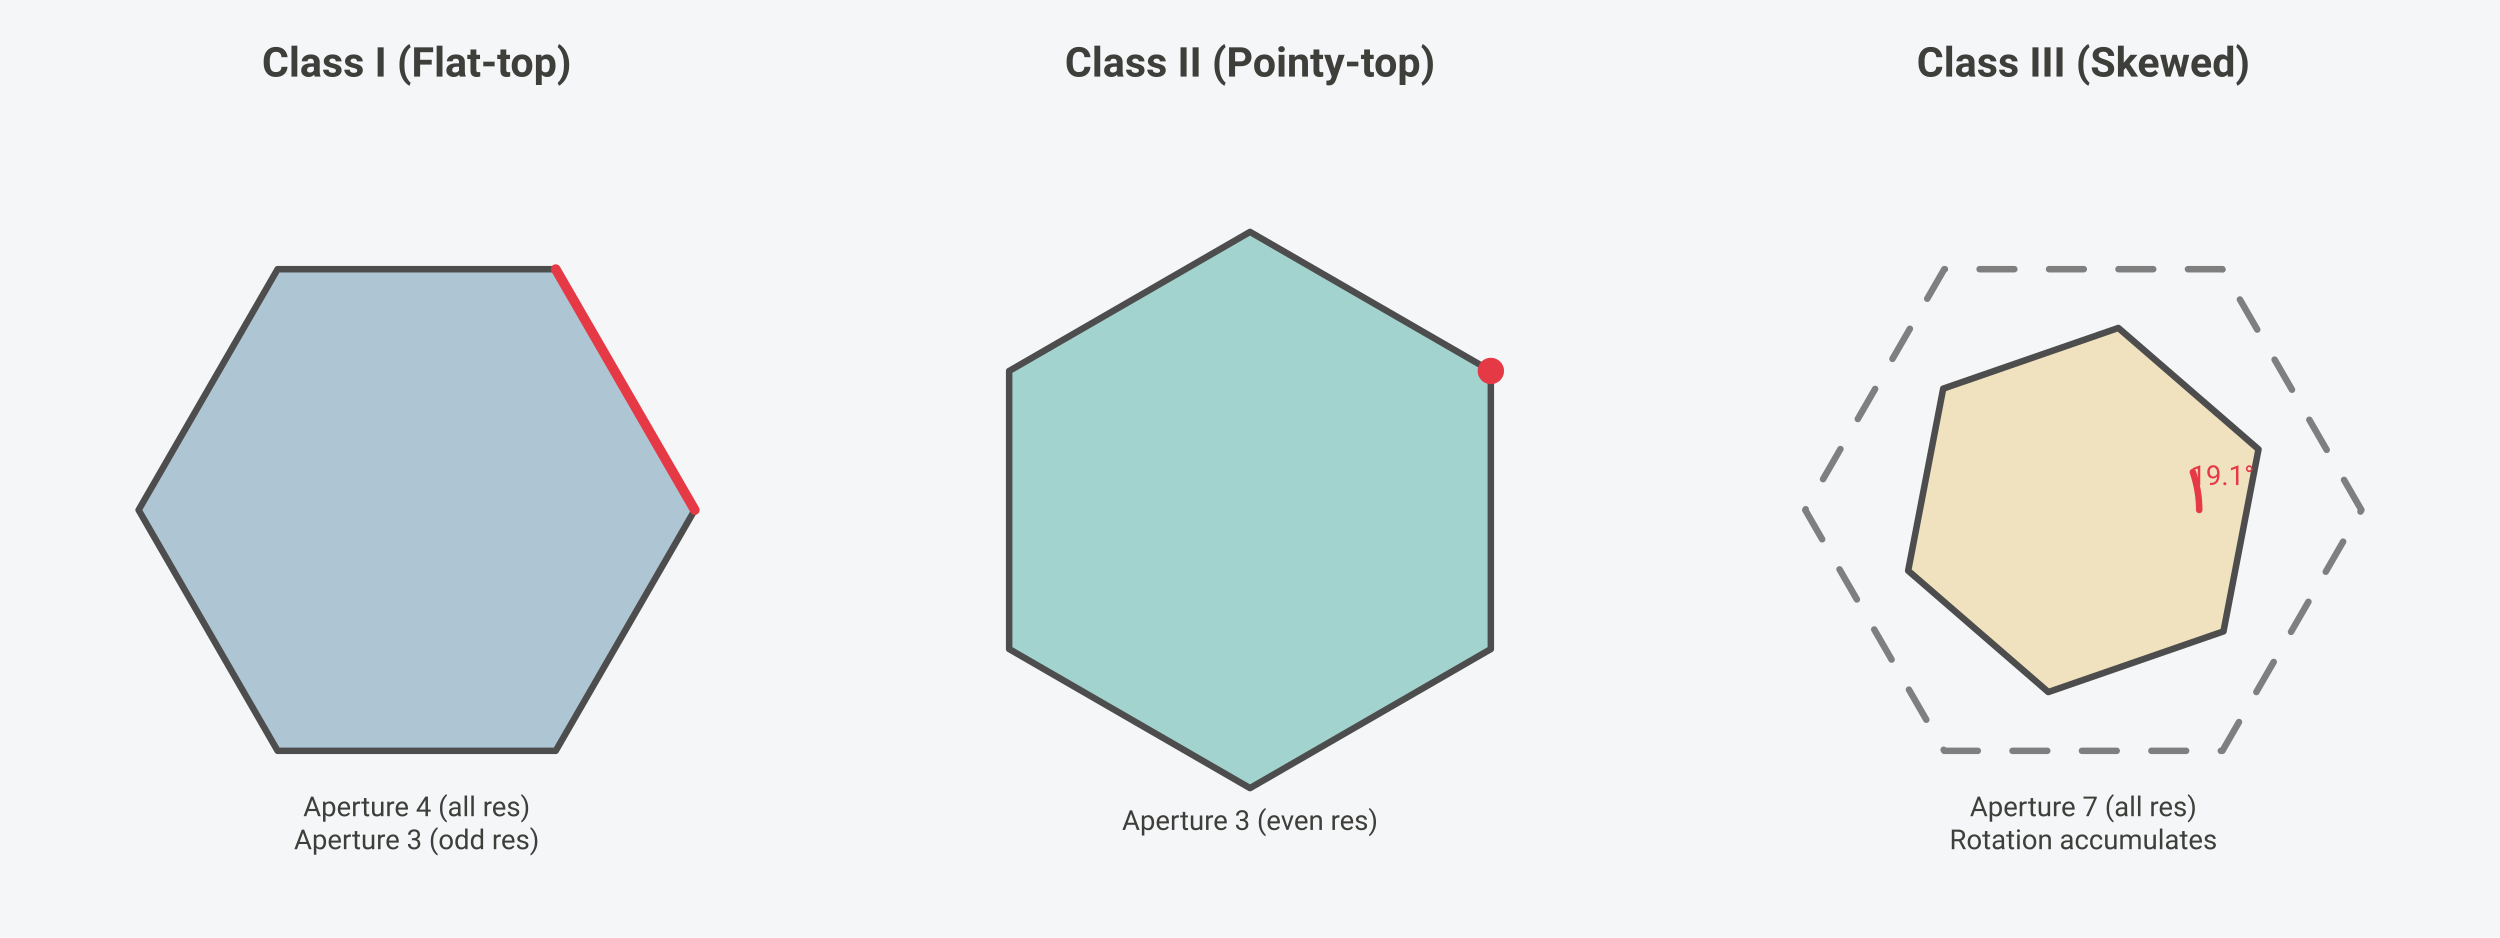
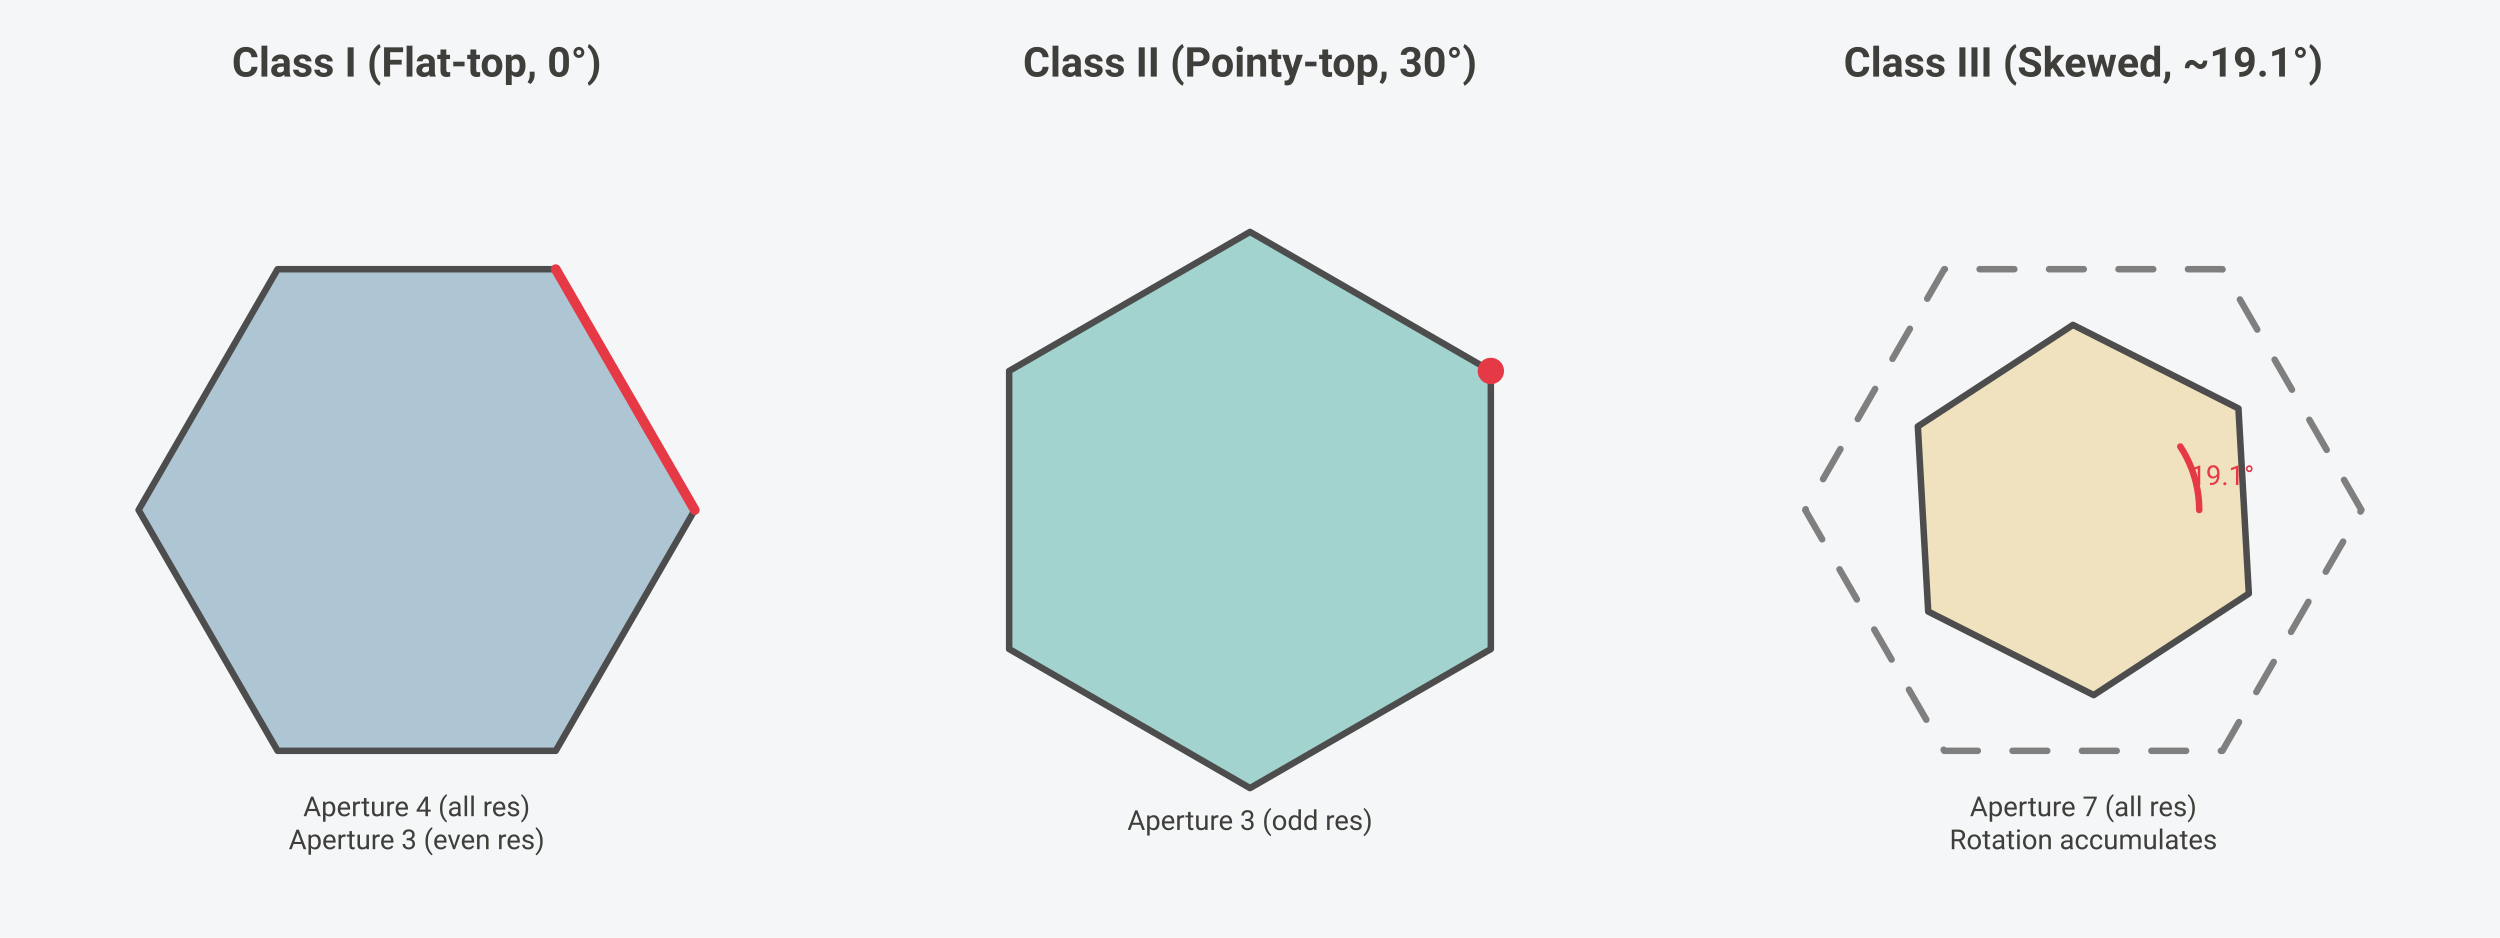
<svg xmlns="http://www.w3.org/2000/svg" width="576.00pt" height="216.00pt" viewBox="0 0 576.00 216.00">
  <g class="svglite">
    <defs>
      <style type="text/css">
    /* theme-aware-processed */
    .svglite line, .svglite polyline, .svglite polygon, .svglite path, .svglite circle {
      fill: none;
      stroke: #3E3F3A;
      stroke-linecap: round;
      stroke-linejoin: round;
      stroke-miterlimit: 10.00;
    }
    .svglite &gt; g &gt; rect {
      fill: none;
      stroke: #3E3F3A;
      stroke-linecap: round;
      stroke-linejoin: round;
      stroke-miterlimit: 10.00;
    }
    .svglite text {
      white-space: pre;
      fill: #3E3F3A;
    }
    .svglite g.glyphgroup path {
      fill: inherit;
      stroke: none;
    }
  </style>
    </defs>
    <rect class="svg-bg" width="100%" height="100%" style="stroke: none; fill: #F5F6F8;" />
    <defs>
      <clipPath id="cpMC4wMHw1NzYuMDB8MC4wMHwyMTYuMDA=">
        <rect x="0.00" y="0.00" width="576.00" height="216.00" />
      </clipPath>
    </defs>
    <g clip-path="url(#cpMC4wMHw1NzYuMDB8MC4wMHwyMTYuMDA=)">
</g>
    <defs>
      <clipPath id="cpMC4wMHwxOTIuMDB8MC4wMHwyMTYuMDA=">
        <rect x="0.00" y="0.00" width="192.00" height="216.00" />
      </clipPath>
    </defs>
    <g clip-path="url(#cpMC4wMHwxOTIuMDB8MC4wMHwyMTYuMDA=)">
-       <text x="96.00" y="17.65" text-anchor="middle" style="font-size: 9.50px; font-weight: bold; font-family: &quot;Roboto&quot;, -apple-system, BlinkMacSystemFont, &quot;Segoe UI&quot;, system-ui, sans-serif;" textLength="74.36px" lengthAdjust="spacingAndGlyphs">Class I (Flat-top)</text>
+       <text x="96.00" y="17.65" text-anchor="middle" style="font-size: 9.50px; font-weight: bold; font-family: &quot;Roboto&quot;, -apple-system, BlinkMacSystemFont, &quot;Segoe UI&quot;, system-ui, sans-serif;" textLength="88.72px" lengthAdjust="spacingAndGlyphs">Class I (Flat-top, 0°)</text>
    </g>
    <defs>
      <clipPath id="cpOS41MHwxODIuNTB8MjguNTF8MjA2LjUw">
        <rect x="9.50" y="28.51" width="172.99" height="177.98" />
      </clipPath>
    </defs>
    <g clip-path="url(#cpOS41MHwxODIuNTB8MjguNTF8MjA2LjUw)">
      <polygon points="160.07,117.50 128.04,62.02 63.96,62.02 31.93,117.50 63.96,172.99 128.04,172.99 160.07,117.50 " style="stroke-width: 1.50; stroke: #4D4D4D; fill: #457B9D; fill-opacity: 0.40;" />
      <polyline points="160.07,117.50 128.04,62.02 " style="stroke-width: 2.25; stroke: #E63946;" />
      <text x="96.00" y="188.05" text-anchor="middle" style="font-size: 6.34px; font-family: &quot;Roboto&quot;, -apple-system, BlinkMacSystemFont, &quot;Segoe UI&quot;, system-ui, sans-serif;" textLength="52.42px" lengthAdjust="spacingAndGlyphs">Aperture 4 (all res)</text>
-       <text x="96.00" y="195.65" text-anchor="middle" style="font-size: 6.34px; font-family: &quot;Roboto&quot;, -apple-system, BlinkMacSystemFont, &quot;Segoe UI&quot;, system-ui, sans-serif;" textLength="56.64px" lengthAdjust="spacingAndGlyphs">Aperture 3 (odd res)</text>
+       <text x="96.00" y="195.65" text-anchor="middle" style="font-size: 6.34px; font-family: &quot;Roboto&quot;, -apple-system, BlinkMacSystemFont, &quot;Segoe UI&quot;, system-ui, sans-serif;" textLength="59.81px" lengthAdjust="spacingAndGlyphs">Aperture 3 (even res)</text>
    </g>
    <defs>
      <clipPath id="cpMjAxLjUwfDM3NC41MHwyOC41MXwyMDYuNTA=">
        <rect x="201.50" y="28.51" width="172.99" height="177.98" />
      </clipPath>
    </defs>
    <g clip-path="url(#cpMjAxLjUwfDM3NC41MHwyOC41MXwyMDYuNTA=)">
</g>
    <defs>
      <clipPath id="cpMTkyLjAwfDM4NC4wMHwwLjAwfDIxNi4wMA==">
        <rect x="192.00" y="0.00" width="192.00" height="216.00" />
      </clipPath>
    </defs>
    <g clip-path="url(#cpMTkyLjAwfDM4NC4wMHwwLjAwfDIxNi4wMA==)">
-       <text x="288.00" y="17.65" text-anchor="middle" style="font-size: 9.50px; font-weight: bold; font-family: &quot;Roboto&quot;, -apple-system, BlinkMacSystemFont, &quot;Segoe UI&quot;, system-ui, sans-serif;" textLength="89.14px" lengthAdjust="spacingAndGlyphs">Class II (Pointy-top)</text>
+       <text x="288.00" y="17.65" text-anchor="middle" style="font-size: 9.50px; font-weight: bold; font-family: &quot;Roboto&quot;, -apple-system, BlinkMacSystemFont, &quot;Segoe UI&quot;, system-ui, sans-serif;" textLength="108.78px" lengthAdjust="spacingAndGlyphs">Class II (Pointy-top, 30°)</text>
    </g>
    <g clip-path="url(#cpMjAxLjUwfDM3NC41MHwyOC41MXwyMDYuNTA=)">
      <polygon points="343.49,85.47 288.00,53.43 232.51,85.47 232.51,149.54 288.00,181.58 343.49,149.54 343.49,85.47 " style="stroke-width: 1.50; stroke: #4D4D4D; fill: #2A9D8F; fill-opacity: 0.40;" />
      <circle cx="343.49" cy="85.47" r="2.67" style="stroke-width: 0.75; stroke: #E63946; fill: #E63946;" />
-       <text x="288.00" y="191.22" text-anchor="middle" style="font-size: 6.34px; font-family: &quot;Roboto&quot;, -apple-system, BlinkMacSystemFont, &quot;Segoe UI&quot;, system-ui, sans-serif;" textLength="59.81px" lengthAdjust="spacingAndGlyphs">Aperture 3 (even res)</text>
+       <text x="288.00" y="191.22" text-anchor="middle" style="font-size: 6.34px; font-family: &quot;Roboto&quot;, -apple-system, BlinkMacSystemFont, &quot;Segoe UI&quot;, system-ui, sans-serif;" textLength="56.64px" lengthAdjust="spacingAndGlyphs">Aperture 3 (odd res)</text>
    </g>
    <defs>
      <clipPath id="cpMzkzLjUwfDU2Ni41MHwyOC41MXwyMDYuNTA=">
        <rect x="393.50" y="28.51" width="172.99" height="177.98" />
      </clipPath>
    </defs>
    <g clip-path="url(#cpMzkzLjUwfDU2Ni41MHwyOC41MXwyMDYuNTA=)">
</g>
    <defs>
      <clipPath id="cpMzg0LjAwfDU3Ni4wMHwwLjAwfDIxNi4wMA==">
        <rect x="384.00" y="0.00" width="192.00" height="216.00" />
      </clipPath>
    </defs>
    <g clip-path="url(#cpMzg0LjAwfDU3Ni4wMHwwLjAwfDIxNi4wMA==)">
-       <text x="480.00" y="17.65" text-anchor="middle" style="font-size: 9.50px; font-weight: bold; font-family: &quot;Roboto&quot;, -apple-system, BlinkMacSystemFont, &quot;Segoe UI&quot;, system-ui, sans-serif;" textLength="80.23px" lengthAdjust="spacingAndGlyphs">Class III (Skewed)</text>
+       <text x="480.00" y="17.65" text-anchor="middle" style="font-size: 9.50px; font-weight: bold; font-family: &quot;Roboto&quot;, -apple-system, BlinkMacSystemFont, &quot;Segoe UI&quot;, system-ui, sans-serif;" textLength="113.34px" lengthAdjust="spacingAndGlyphs">Class III (Skewed, ~19.1°)</text>
    </g>
    <g clip-path="url(#cpMzkzLjUwfDU2Ni41MHwyOC41MXwyMDYuNTA=)">
      <polygon points="544.07,117.50 512.04,62.02 447.96,62.02 415.93,117.50 447.96,172.99 512.04,172.99 544.07,117.50 " style="stroke-width: 1.50; stroke: #7F7F7F; stroke-dasharray: 8.00,8.00;" />
-       <polygon points="520.36,103.52 488.07,75.56 447.71,89.54 439.64,131.49 471.93,159.45 512.29,145.47 520.36,103.52 " style="stroke-width: 1.50; stroke: #4D4D4D; fill: #E9C46A; fill-opacity: 0.40;" />
-       <polyline points="506.70,117.50 506.69,117.04 506.68,116.57 506.66,116.10 506.63,115.63 506.59,115.16 506.55,114.70 506.50,114.23 506.43,113.77 506.36,113.30 506.29,112.84 506.20,112.38 506.11,111.92 506.00,111.47 505.89,111.01 505.78,110.56 505.65,110.11 505.52,109.66 505.38,109.21 505.23,108.77 " style="stroke-width: 1.50; stroke: #E63946;" />
+       <polygon points="515.74,94.11 477.61,74.86 441.87,98.25 444.26,140.90 482.39,160.15 518.13,136.76 515.74,94.11 " style="stroke-width: 1.50; stroke: #4D4D4D; fill: #E9C46A; fill-opacity: 0.40;" />
+       <polyline points="506.70,117.50 506.68,116.69 506.65,115.88 506.58,115.06 506.50,114.25 506.39,113.45 506.25,112.64 506.09,111.85 505.91,111.05 505.70,110.27 505.46,109.49 505.21,108.71 504.93,107.95 504.62,107.19 504.30,106.45 503.95,105.71 503.58,104.98 503.19,104.27 502.77,103.57 502.34,102.88 " style="stroke-width: 1.50; stroke: #E63946;" />
      <text x="512.04" y="111.76" text-anchor="middle" style="font-size: 6.34px;fill: #E63946; font-family: &quot;Roboto&quot;, -apple-system, BlinkMacSystemFont, &quot;Segoe UI&quot;, system-ui, sans-serif;" textLength="14.84px" lengthAdjust="spacingAndGlyphs">19.1°</text>
      <text x="480.00" y="188.05" text-anchor="middle" style="font-size: 6.34px; font-family: &quot;Roboto&quot;, -apple-system, BlinkMacSystemFont, &quot;Segoe UI&quot;, system-ui, sans-serif;" textLength="52.42px" lengthAdjust="spacingAndGlyphs">Aperture 7 (all res)</text>
      <text x="480.00" y="195.65" text-anchor="middle" style="font-size: 6.34px; font-family: &quot;Roboto&quot;, -apple-system, BlinkMacSystemFont, &quot;Segoe UI&quot;, system-ui, sans-serif;" textLength="60.86px" lengthAdjust="spacingAndGlyphs">Rotation accumulates</text>
    </g>
  </g>
</svg>
